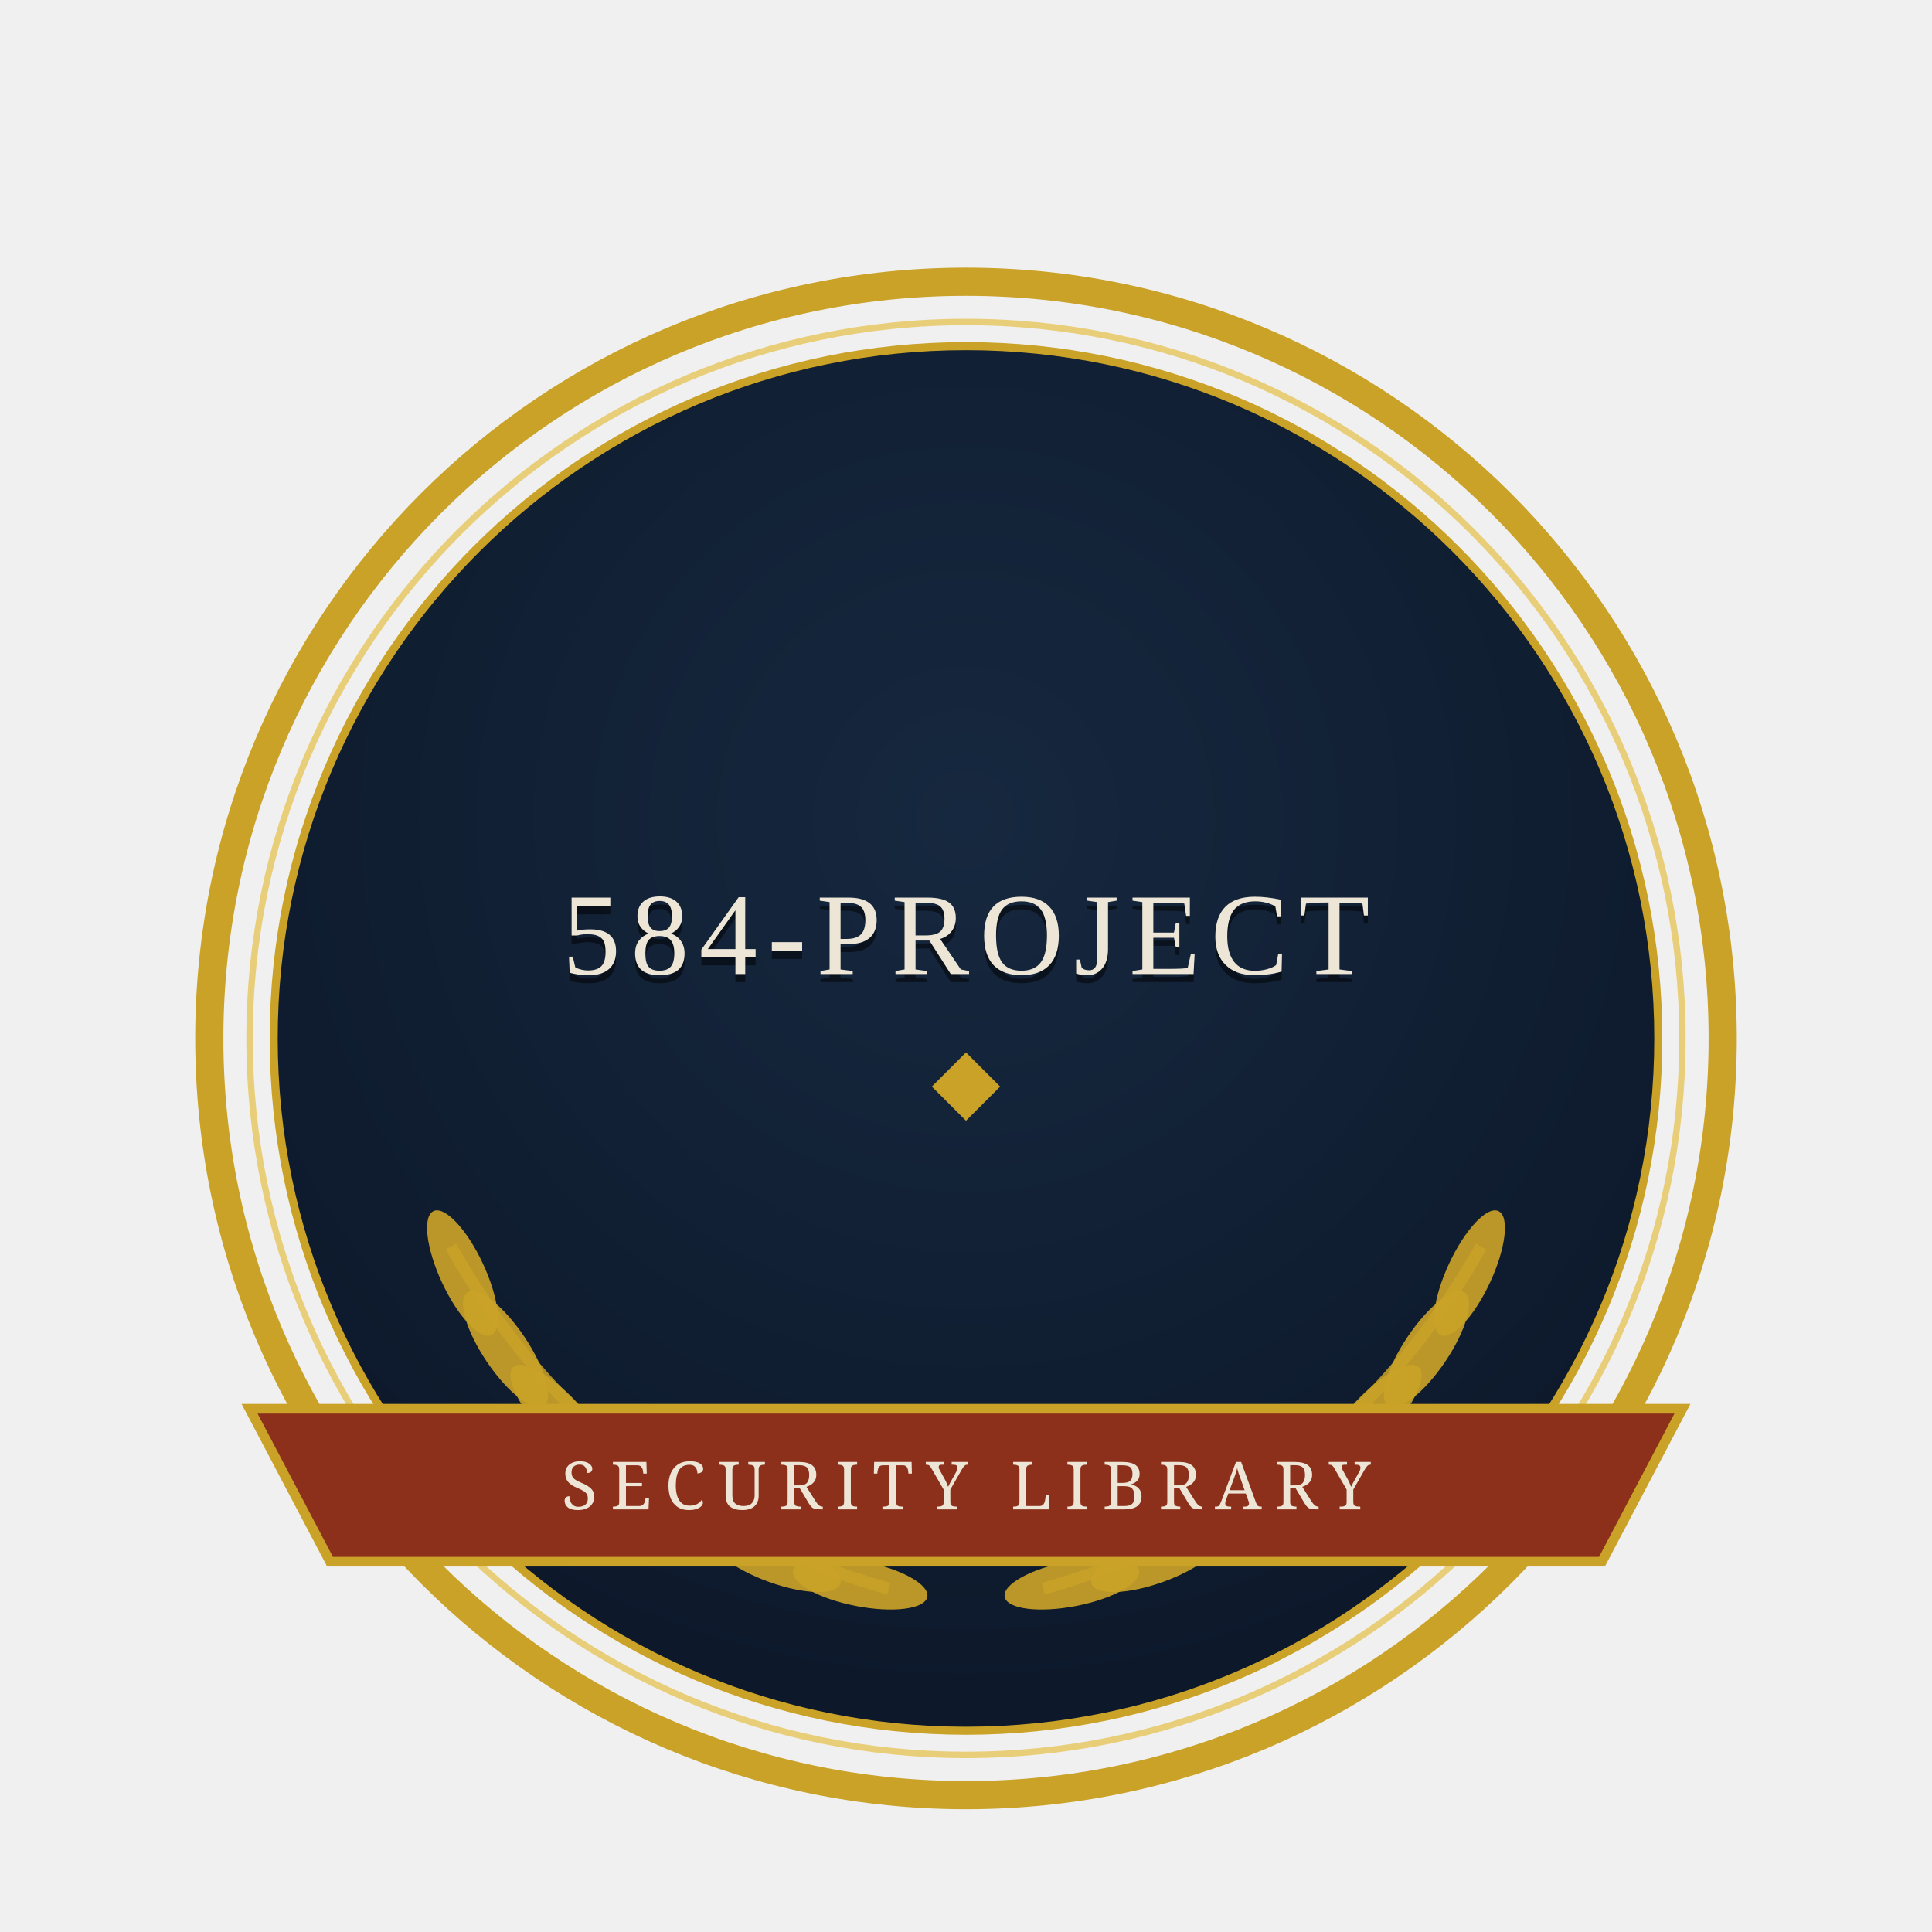
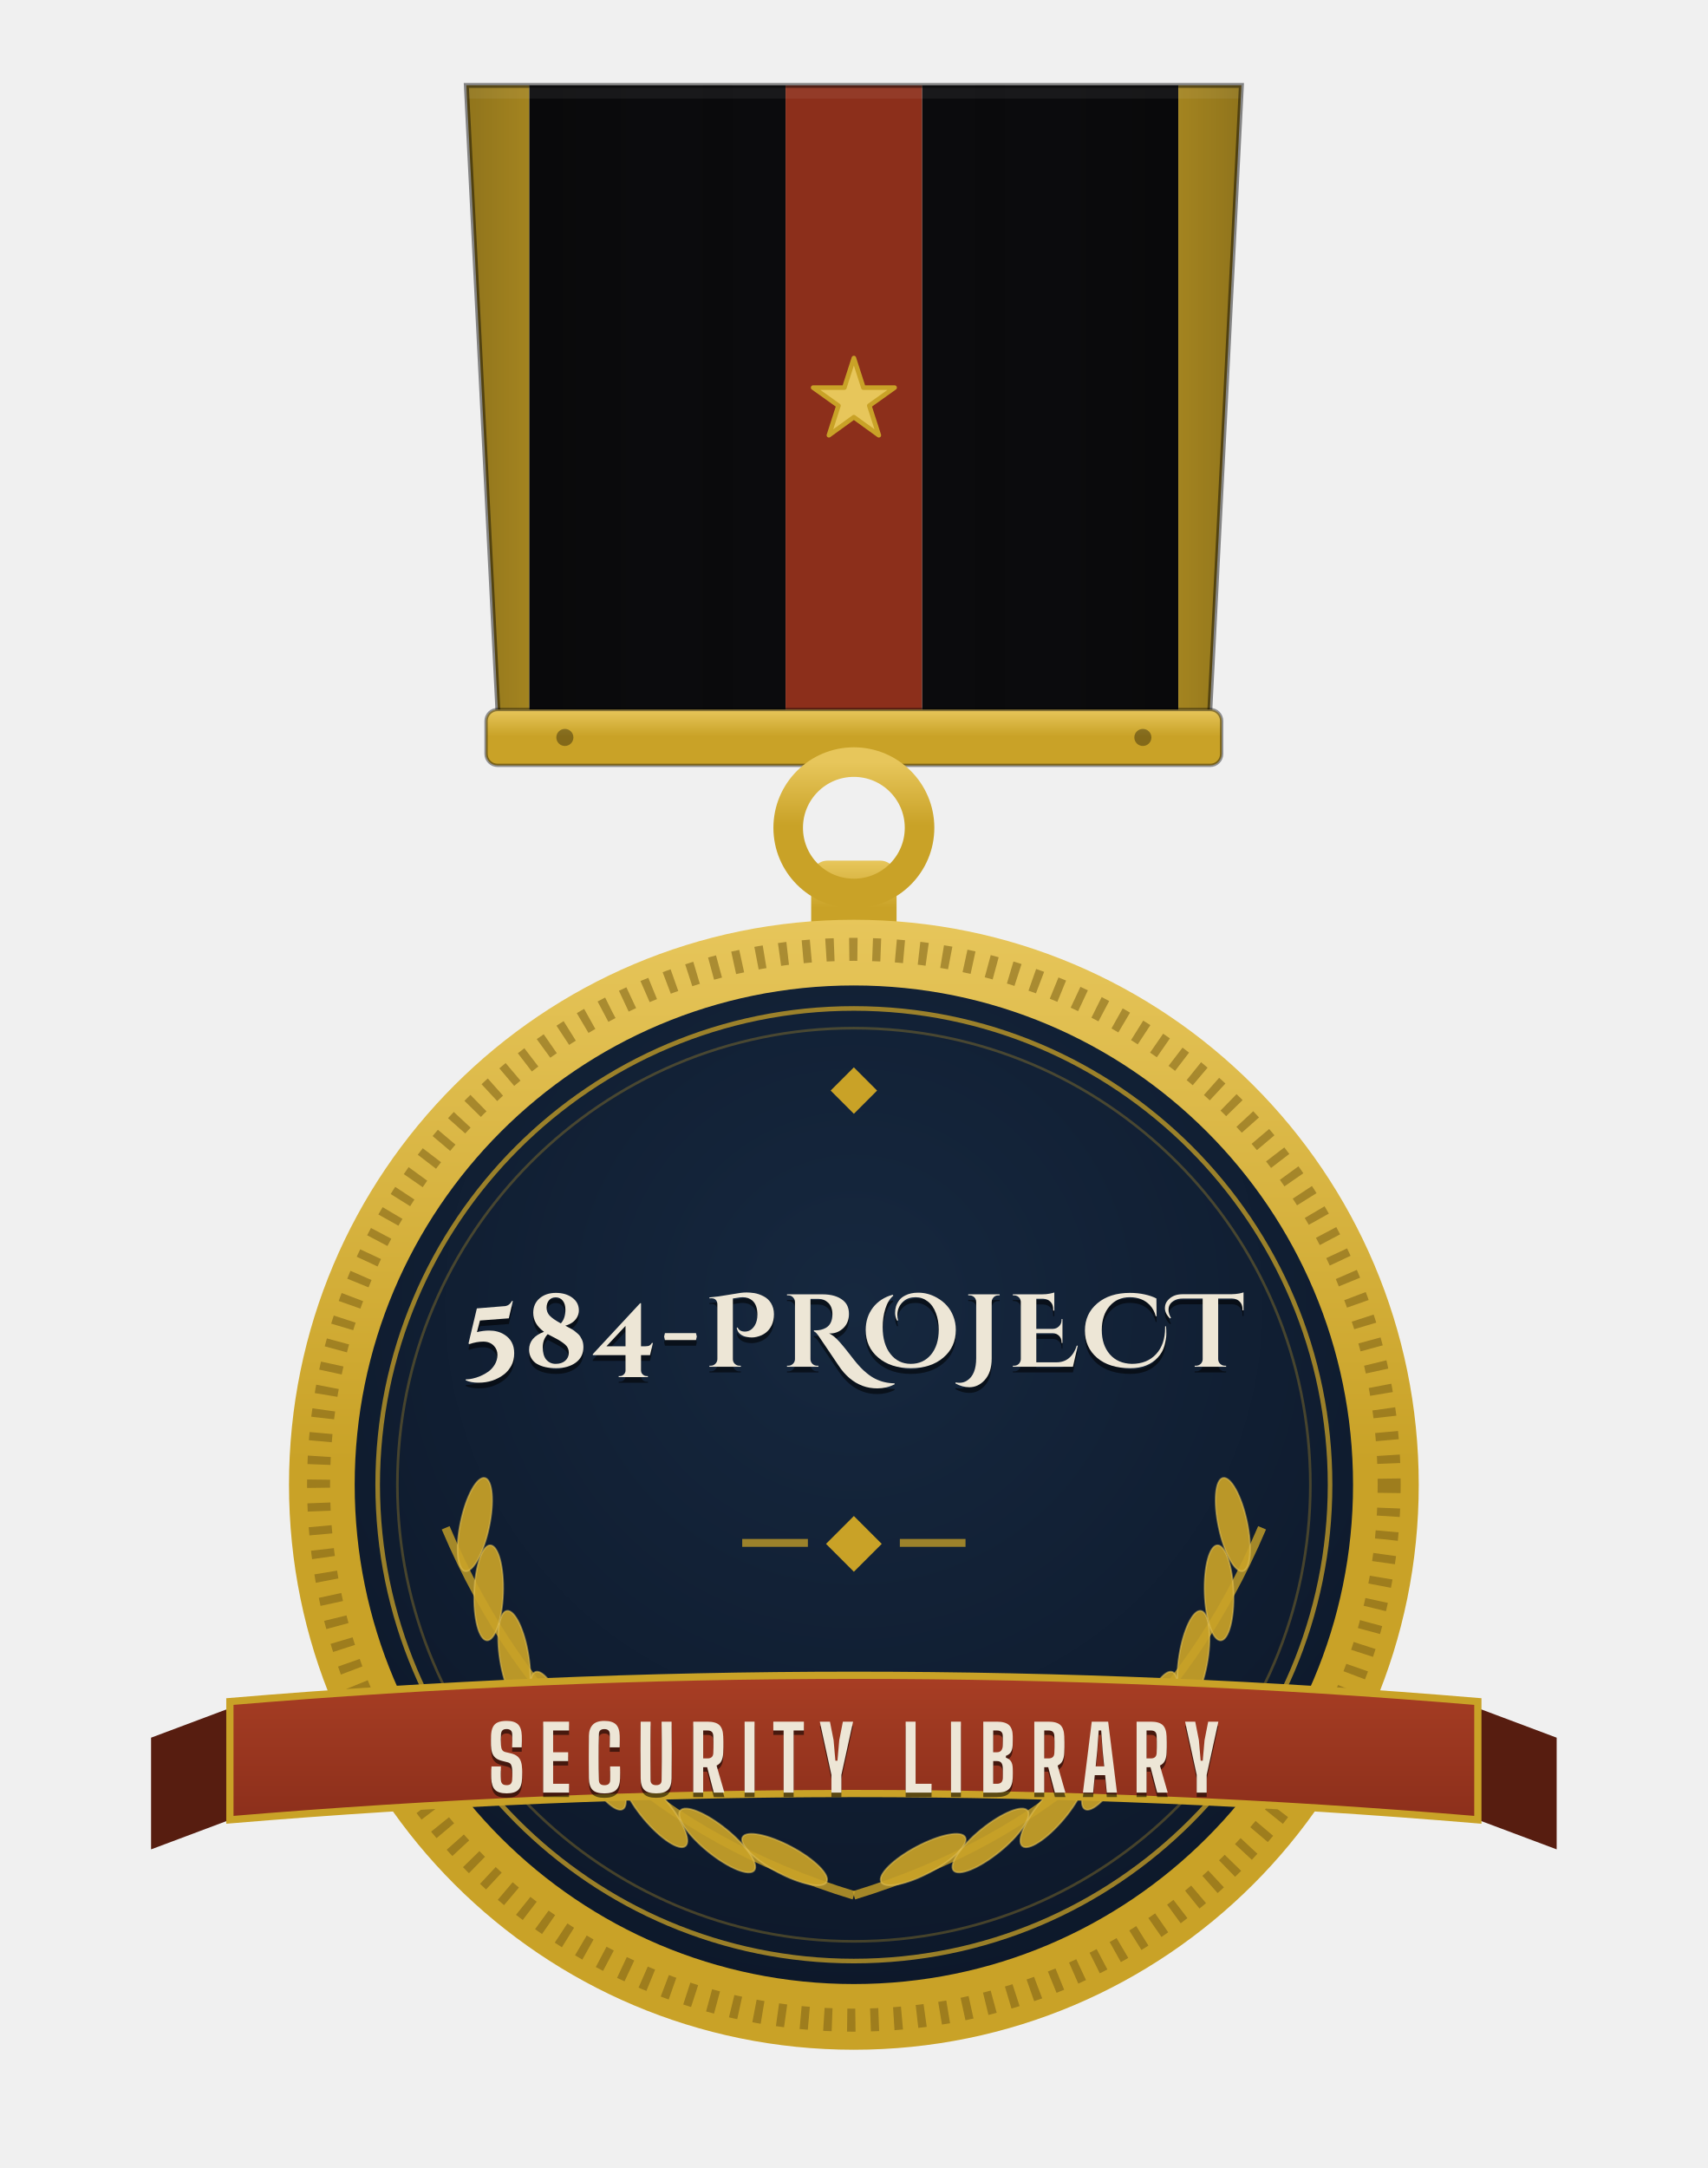
- <svg xmlns="http://www.w3.org/2000/svg" viewBox="0 0 480 480" role="img" aria-label="584-Project">
+ <svg xmlns="http://www.w3.org/2000/svg" xmlns:xlink="http://www.w3.org/1999/xlink" width="520" height="660" viewBox="0 0 520 660" role="img" aria-label="584-Project Security Library">
  <defs>
-     <radialGradient id="en" cx="50%" cy="34%" r="80%">
-       <stop offset="0%" stop-color="#16283f" />
+     <radialGradient id="shadowguard-ai-fleet-library-en" cx="50%" cy="32%" r="82%">
+       <stop offset="0%" stop-color="#16283F" />
      <stop offset="100%" stop-color="#0B1526" />
    </radialGradient>
+     <linearGradient id="shadowguard-ai-fleet-library-gold" x1="0" y1="0" x2="0" y2="1">
+       <stop offset="0%" stop-color="#E7C65B" />
+       <stop offset="48%" stop-color="#C9A227" />
+       <stop offset="100%" stop-color="#C9A227" />
+     </linearGradient>
+     <linearGradient id="shadowguard-ai-fleet-library-shade" x1="0" y1="0" x2="1" y2="0">
+       <stop offset="0%" stop-color="#000" stop-opacity="0.34" />
+       <stop offset="26%" stop-color="#000" stop-opacity="0" />
+       <stop offset="74%" stop-color="#000" stop-opacity="0" />
+       <stop offset="100%" stop-color="#000" stop-opacity="0.34" />
+     </linearGradient>
+     <linearGradient id="shadowguard-ai-fleet-library-band" x1="0" y1="0" x2="0" y2="1">
+       <stop offset="0%" stop-color="#A83E24" />
+       <stop offset="100%" stop-color="#8C2F1B" />
+     </linearGradient>
+     <clipPath id="shadowguard-ai-fleet-library-drape">
+       <polygon points="142,26 378,26 368,224 152,224" />
+     </clipPath>
+     <path id="gn45" d="M32 292 40 325H340L348 292L340 258H40Z" />
+     <path id="gn52" d="M473 112V-37Q474 -69 505 -85Q516 -90 529 -90H539L540 -100H257V-90H268Q290 -90 306 -75Q322 -60 323 -38V112H7V122L464 614H473V198H517Q543 198 556 206Q568 213 578 230H588L560 112ZM323 198V395L139 198Z" />
+     <path id="gn53" d="M252 350Q338 350 399 311Q495 252 495 131Q495 64 468 12Q440 -39 400 -71Q294 -154 151 -154Q77 -154 26 -131L28 -121Q31 -121 45 -121Q59 -121 93 -114Q127 -107 168 -90Q210 -72 245 -47Q280 -22 305 18Q333 63 333 115Q333 167 298 203Q260 243 196 243Q131 243 62 219L53 224L134 564L392 585Q446 585 472 635H482L443 468L164 447L135 335Q198 350 252 350Z" />
+     <path id="gn56" d="M116 27Q80 48 60 84Q39 119 39 165Q39 284 183 338Q79 414 79 521Q79 608 140 661Q202 714 298 714Q393 714 456 668Q520 621 520 545Q520 508 502 477Q469 419 389 397Q461 360 478 346Q496 332 510 319Q525 306 533 293Q541 280 549 264Q564 234 564 190Q564 94 490 40Q415 -14 301 -14Q187 -14 116 27ZM346 419Q390 468 390 552Q390 606 365 638Q339 671 297 671Q255 671 232 643Q208 615 208 571Q208 527 237 495Q267 462 346 419ZM219 315Q171 264 171 188Q171 112 203 71Q239 28 296 28Q354 28 388 58Q423 89 423 136Q423 183 388 214Q354 244 297 274Q240 303 219 315Z" />
+     <path id="gn67" d="M808 391Q811 361 811 316Q811 270 793 204Q775 139 728 89Q632 -14 464 -14Q260 -14 142 86Q24 187 24 350Q24 512 144 613Q263 714 459 714Q534 714 602 699Q670 684 715 660L717 488H709Q692 552 652 595Q580 672 458 672Q336 672 262 585Q187 498 187 354Q187 211 264 121Q342 31 478 28Q625 28 712 122Q799 216 799 377Q799 384 799 391Z" />
+     <path id="gn69" d="M55 10Q81 10 100 28Q118 47 119 73V630Q116 665 86 682Q71 690 55 690H42V700H323Q367 700 400 707Q433 714 443 718V543H432V555Q433 600 406 628Q380 655 335 657H269V366H428Q465 367 489 392Q513 416 513 452V461H522V230H513V238Q513 275 489 299Q465 323 429 324H269V43H464Q537 43 586 85Q636 127 660 204H670L623 0H42V10Z" />
+     <path id="gn74" d="M337 690Q301 690 282 659Q273 645 273 627V80Q273 -55 204 -130Q141 -198 56 -198Q-10 -198 -78 -161L-75 -151Q-56 -155 -39 -155Q2 -155 34 -134Q123 -78 123 83V627Q122 664 91 682Q76 690 59 690H46V700H350V690Z" />
+     <path id="gn79" d="M332 447Q314 485 314 520Q314 554 323 584Q332 613 353 642Q374 670 412 689Q464 716 537 716Q633 716 719 667Q832 603 876 490Q901 428 901 357Q901 190 780 88Q660 -14 466 -14Q273 -14 152 88Q30 190 30 356Q30 480 100 572Q171 663 291 696L297 687Q246 644 220 561Q194 478 194 382Q194 220 269 124Q344 28 466 28Q587 28 662 118Q736 209 736 358Q736 448 708 520Q681 593 629 632Q577 672 513 672Q442 672 398 635Q336 582 336 500Q336 474 343 447Z" />
+     <path id="gn80" d="M318 380Q335 340 388 340Q448 340 484 400Q509 441 509 504Q509 597 460 640Q423 672 366 672Q353 672 339 670L272 660V73Q272 46 291 28Q310 10 336 10H349V0H45V10H58Q84 10 102 28Q121 46 122 73V606Q121 632 106 647Q92 662 64 662Q57 662 46 661L44 670Q129 677 222 694Q316 710 346 714Q375 718 406 718Q436 718 479 712Q522 705 567 682Q612 660 640 616Q669 568 669 508Q669 447 647 401Q605 313 503 289Q478 283 456 283Q433 283 413 287Q372 293 344 315Q316 337 309 376Z" />
+     <path id="gn82" d="M1085 -170Q1007 -209 919 -209Q841 -209 777 -185Q639 -134 542 14Q517 50 449 152Q381 254 361 282Q326 337 305 342V352Q306 352 308 352Q309 352 311 352Q313 352 315 352Q317 352 320 352Q323 352 325 352Q376 352 419 375Q484 411 484 508Q484 579 444 618Q404 656 348 656H272V73Q272 47 291 28Q310 10 336 10H349V0H45V10H58Q83 10 102 28Q121 46 122 72V627Q121 653 102 672Q84 690 58 690H45V700H388Q517 700 588 641Q644 595 644 511Q644 427 590 374Q535 322 465 322Q459 322 452 323Q493 301 520 274Q548 247 568 223Q589 199 604 180Q618 162 642 132Q666 101 692 68Q718 35 750 0Q781 -34 820 -65Q858 -96 898 -116Q983 -159 1085 -160Z" />
+     <path id="gn84" d="M-25 467Q-74 514 -74 568Q-74 610 -47 641Q4 701 96 701H567Q611 702 644 708Q677 715 686 719V545H676V557Q676 602 649 630Q622 658 576 659H441V72Q443 36 474 18Q488 10 505 10H518V0H214V10H227Q253 10 272 28Q290 46 291 71V659H96Q55 659 24 644Q-39 614 -39 550Q-39 512 -15 472Z" />
+     <path id="gs65" d="M31 0 230 1600H600L799 0H569L532 393H298L261 0ZM319 592H511L476 944L443 1401H387L354 943Z" />
+     <path id="gs66" d="M92 0V1600H402Q586 1600 671 1524Q756 1447 757 1269Q757 1209 757 1161Q757 1113 755 1067Q750 969 714 912Q678 856 603 830V787Q681 761 718 704Q754 646 757 546Q759 488 759 439Q759 390 757 331Q750 154 668 77Q587 0 402 0ZM316 199H402Q467 199 500 232Q532 266 533 333Q534 387 534 435Q534 483 533 536Q532 631 500 671Q469 711 399 711H316ZM316 910H401Q466 910 498 951Q531 992 532 1072Q534 1127 534 1177Q534 1227 532 1281Q531 1341 498 1371Q466 1401 402 1401H316Z" />
+     <path id="gs67" d="M432 -18Q246 -18 166 61Q87 140 83 321Q82 431 81 552Q80 674 80 800Q80 926 81 1048Q82 1170 83 1280Q86 1440 168 1528Q250 1617 431 1617Q611 1617 692 1538Q773 1460 778 1279Q779 1244 779 1196Q779 1149 778 1102Q777 1055 776 1020H552Q553 1063 554 1116Q555 1169 555 1222Q555 1275 554 1319Q553 1377 522 1404Q492 1432 431 1432Q370 1432 340 1404Q310 1377 308 1319Q304 1194 302 1063Q301 932 301 800Q301 667 302 536Q304 406 308 282Q310 223 340 195Q371 167 432 167Q497 167 529 195Q561 223 562 282Q563 326 563 381Q563 436 562 490Q562 545 561 590H785Q788 525 788 456Q788 386 786 321Q781 140 698 61Q616 -18 432 -18Z" />
+     <path id="gs69" d="M92 0V1600H675V1401H316V910H655V711H316V199H675V0Z" />
+     <path id="gs73" d="M92 0V1600H316V0Z" />
+     <path id="gs76" d="M92 0V1600H316V199H676V0Z" />
+     <path id="gs82" d="M92 0V1600H413Q597 1600 680 1524Q762 1447 768 1269Q771 1198 772 1139Q772 1080 772 1024Q771 967 768 903Q764 788 728 716Q693 645 618 610L794 0H556L406 572H316V0ZM316 771H412Q478 771 510 802Q541 832 544 891Q547 954 548 1020Q549 1086 548 1152Q547 1218 544 1281Q541 1341 510 1371Q478 1401 413 1401H316Z" />
+     <path id="gs83" d="M416 -17Q233 -17 154 62Q76 140 69 322Q68 368 68 412Q67 456 69 500Q71 545 74 590H286Q282 510 282 432Q281 353 286 283Q290 225 321 196Q352 168 416 168Q478 168 506 196Q534 225 540 283Q543 327 544 365Q545 403 544 442Q543 482 540 529Q536 586 516 628Q495 669 443 682L306 717Q214 741 162 786Q111 831 88 900Q66 970 63 1067Q62 1120 62 1174Q63 1227 64 1280Q68 1401 104 1475Q139 1549 214 1583Q290 1617 416 1617Q592 1617 672 1539Q751 1461 758 1279Q760 1231 759 1160Q758 1090 755 1021H539Q542 1095 543 1170Q544 1245 541 1319Q539 1376 507 1404Q475 1433 415 1433Q351 1433 322 1404Q293 1376 288 1319Q283 1256 283 1193Q283 1130 288 1067Q292 1004 313 966Q334 928 389 914L512 885Q608 862 662 815Q716 768 739 697Q762 626 765 529Q767 489 767 456Q767 423 766 391Q765 359 764 322Q757 140 678 62Q599 -17 416 -17Z" />
+     <path id="gs84" d="M244 0V1401H11V1600H701V1401H469V0Z" />
+     <path id="gs85" d="M427 -17Q241 -17 160 61Q80 139 78 320Q74 639 74 960Q74 1282 78 1600H302Q299 1388 298 1164Q297 940 298 716Q299 493 301 281Q301 224 333 196Q365 168 427 168Q489 168 520 196Q550 224 550 281Q552 493 554 716Q555 940 554 1164Q554 1388 550 1600H775Q779 1282 779 960Q779 639 775 320Q772 139 692 61Q612 -17 427 -17Z" />
+     <path id="gs89" d="M289 0V398V400L27 1600H256L338 1183L379 719H425L466 1183L548 1600H778L514 399V397V0Z" />
  </defs>
-   <circle cx="240" cy="258" r="188" fill="none" stroke="#C9A227" stroke-width="7" />
-   <circle cx="240" cy="258" r="178" fill="none" stroke="#E7C65B" stroke-width="1.6" opacity="0.8" />
-   <circle cx="240" cy="258" r="172" fill="url(#en)" stroke="#C9A227" stroke-width="2" />
-   <ellipse cx="114.9" cy="316.3" rx="17" ry="5.6" fill="#C9A227" opacity="0.92" transform="rotate(425 114.9 316.3)" />
-   <ellipse cx="125.6" cy="335.2" rx="17" ry="5.6" fill="#C9A227" opacity="0.92" transform="rotate(416 125.6 335.2)" />
-   <ellipse cx="139.1" cy="352.1" rx="17" ry="5.6" fill="#C9A227" opacity="0.92" transform="rotate(407 139.1 352.1)" />
-   <ellipse cx="155.0" cy="366.7" rx="17" ry="5.6" fill="#C9A227" opacity="0.92" transform="rotate(398 155.0 366.7)" />
-   <ellipse cx="173.1" cy="378.7" rx="17" ry="5.6" fill="#C9A227" opacity="0.92" transform="rotate(389 173.1 378.7)" />
-   <ellipse cx="192.8" cy="387.7" rx="17" ry="5.6" fill="#C9A227" opacity="0.92" transform="rotate(380 192.8 387.7)" />
-   <ellipse cx="213.7" cy="393.5" rx="17" ry="5.6" fill="#C9A227" opacity="0.92" transform="rotate(371 213.7 393.5)" />
-   <path d="M 112.0 309.7 Q 148.9 374.6 220.8 394.7" stroke="#C9A227" stroke-width="3" fill="none" opacity="0.85" />
-   <ellipse cx="365.1" cy="316.3" rx="17" ry="5.6" fill="#C9A227" opacity="0.92" transform="rotate(115 365.1 316.3)" />
-   <ellipse cx="354.4" cy="335.2" rx="17" ry="5.6" fill="#C9A227" opacity="0.92" transform="rotate(124 354.4 335.2)" />
-   <ellipse cx="340.9" cy="352.1" rx="17" ry="5.6" fill="#C9A227" opacity="0.92" transform="rotate(133 340.9 352.1)" />
-   <ellipse cx="325.0" cy="366.7" rx="17" ry="5.6" fill="#C9A227" opacity="0.92" transform="rotate(142 325.0 366.7)" />
-   <ellipse cx="306.9" cy="378.7" rx="17" ry="5.6" fill="#C9A227" opacity="0.92" transform="rotate(151 306.9 378.7)" />
-   <ellipse cx="287.2" cy="387.7" rx="17" ry="5.6" fill="#C9A227" opacity="0.92" transform="rotate(160 287.2 387.7)" />
-   <ellipse cx="266.3" cy="393.5" rx="17" ry="5.6" fill="#C9A227" opacity="0.92" transform="rotate(169 266.3 393.5)" />
-   <path d="M 368.0 309.7 Q 331.1 374.6 259.2 394.7" stroke="#C9A227" stroke-width="3" fill="none" opacity="0.85" />
-   <text x="240" y="244" text-anchor="middle" font-family="Georgia, 'Times New Roman', serif" font-size="29" letter-spacing="2.5" fill="#000000" opacity="0.5">584-PROJECT</text>
-   <text x="240" y="242" text-anchor="middle" font-family="Georgia, 'Times New Roman', serif" font-size="29" letter-spacing="2.5" fill="#EDE6D6" opacity="1">584-PROJECT</text>
-   <rect x="234" y="263.96" width="12" height="12" fill="#C9A227" transform="rotate(45 240 269.96)" />
-   <polygon points="62,350 418,350 398,388 82,388" fill="#8C2F1B" stroke="#C9A227" stroke-width="2.4" />
-   <text x="240" y="375" text-anchor="middle" font-family="Georgia, serif" font-size="16.5" letter-spacing="3.2" fill="#EDE6D6">SECURITY LIBRARY</text>
+   <g clip-path="url(#shadowguard-ai-fleet-library-drape)">
+     <rect x="130.0" y="20" width="31.2" height="212" fill="#C9A227" />
+     <rect x="161.2" y="20" width="78.0" height="212" fill="#0B0B0D" />
+     <rect x="239.2" y="20" width="41.6" height="212" fill="#8C2F1B" />
+     <rect x="280.8" y="20" width="78.0" height="212" fill="#0B0B0D" />
+     <rect x="358.8" y="20" width="31.2" height="212" fill="#C9A227" />
+     <rect x="130" y="20" width="260" height="212" fill="url(#shadowguard-ai-fleet-library-shade)" />
+     <rect x="214" y="20" width="9" height="212" fill="#000" opacity="0.10" />
+     <rect x="297" y="20" width="9" height="212" fill="#000" opacity="0.10" />
+     <rect x="130" y="20" width="260" height="10" fill="#FFF" opacity="0.06" />
+   </g>
+   <polygon points="142,26 378,26 368,224 152,224" fill="none" stroke="#000" stroke-opacity="0.45" stroke-width="1.5" />
+   <polygon points="260.0,109.0 262.9,118.0 272.4,118.0 264.7,123.5 267.6,132.5 260.0,127.0 252.4,132.5 255.3,123.5 247.6,118.0 257.1,118.0" fill="#E7C65B" stroke="#C9A227" stroke-width="1.4" stroke-linejoin="round" />
+   <rect x="148" y="216" width="224" height="17" rx="3.5" fill="url(#shadowguard-ai-fleet-library-gold)" stroke="#00000066" stroke-width="1" />
+   <circle cx="172" cy="224.5" r="2.6" fill="#000" opacity="0.35" />
+   <circle cx="348" cy="224.5" r="2.6" fill="#000" opacity="0.35" />
+   <rect x="247" y="262" width="26" height="30" rx="5" fill="url(#shadowguard-ai-fleet-library-gold)" />
+   <circle cx="260.0" cy="252" r="20" fill="none" stroke="url(#shadowguard-ai-fleet-library-gold)" stroke-width="9" />
+   <circle cx="260.0" cy="452.0" r="172.0" fill="url(#shadowguard-ai-fleet-library-gold)" />
+   <circle cx="260.0" cy="452.0" r="163.0" fill="none" stroke="#7A5E14" stroke-width="7" stroke-dasharray="2.5 4.6" opacity="0.55" />
+   <circle cx="260.0" cy="452.0" r="152.0" fill="url(#shadowguard-ai-fleet-library-en)" />
+   <circle cx="260.0" cy="452.0" r="145.0" fill="none" stroke="#C9A227" stroke-width="1.4" opacity="0.75" />
+   <circle cx="260.0" cy="452.0" r="139.0" fill="none" stroke="#C9A227" stroke-width="0.8" opacity="0.3" />
+   <path d="M 260.0 577.0 Q 171.7 550.1 135.7 465.1" stroke="#C9A227" stroke-width="2.6" fill="none" opacity="0.8" />
+   <ellipse cx="238.9" cy="566.1" rx="14.5" ry="4.4" transform="rotate(208 238.9 566.1)" fill="#C9A227" opacity="0.92" />
+   <ellipse cx="238.9" cy="566.1" rx="14.5" ry="4.4" transform="rotate(208 238.9 566.1)" fill="none" stroke="#E7C65B" stroke-width="0.5" opacity="0.5" />
+   <ellipse cx="218.4" cy="560.3" rx="14.5" ry="4.4" transform="rotate(219 218.4 560.3)" fill="#C9A227" opacity="0.92" />
+   <ellipse cx="218.4" cy="560.3" rx="14.5" ry="4.4" transform="rotate(219 218.4 560.3)" fill="none" stroke="#E7C65B" stroke-width="0.5" opacity="0.5" />
+   <ellipse cx="199.4" cy="550.9" rx="14.5" ry="4.4" transform="rotate(230 199.4 550.9)" fill="#C9A227" opacity="0.92" />
+   <ellipse cx="199.4" cy="550.9" rx="14.5" ry="4.4" transform="rotate(230 199.4 550.9)" fill="none" stroke="#E7C65B" stroke-width="0.5" opacity="0.5" />
+   <ellipse cx="182.4" cy="538.2" rx="14.5" ry="4.4" transform="rotate(240 182.4 538.2)" fill="#C9A227" opacity="0.92" />
+   <ellipse cx="182.4" cy="538.2" rx="14.5" ry="4.4" transform="rotate(240 182.4 538.2)" fill="none" stroke="#E7C65B" stroke-width="0.5" opacity="0.5" />
+   <ellipse cx="168.0" cy="522.6" rx="14.5" ry="4.4" transform="rotate(250 168.0 522.6)" fill="#C9A227" opacity="0.92" />
+   <ellipse cx="168.0" cy="522.6" rx="14.5" ry="4.4" transform="rotate(250 168.0 522.6)" fill="none" stroke="#E7C65B" stroke-width="0.5" opacity="0.5" />
+   <ellipse cx="156.6" cy="504.7" rx="14.5" ry="4.4" transform="rotate(261 156.6 504.7)" fill="#C9A227" opacity="0.92" />
+   <ellipse cx="156.6" cy="504.7" rx="14.5" ry="4.4" transform="rotate(261 156.6 504.7)" fill="none" stroke="#E7C65B" stroke-width="0.5" opacity="0.5" />
+   <ellipse cx="148.8" cy="484.9" rx="14.5" ry="4.4" transform="rotate(272 148.8 484.9)" fill="#C9A227" opacity="0.92" />
+   <ellipse cx="148.8" cy="484.9" rx="14.5" ry="4.4" transform="rotate(272 148.8 484.9)" fill="none" stroke="#E7C65B" stroke-width="0.5" opacity="0.5" />
+   <ellipse cx="144.6" cy="464.1" rx="14.5" ry="4.4" transform="rotate(282 144.6 464.1)" fill="#C9A227" opacity="0.92" />
+   <ellipse cx="144.6" cy="464.1" rx="14.5" ry="4.4" transform="rotate(282 144.6 464.1)" fill="none" stroke="#E7C65B" stroke-width="0.5" opacity="0.5" />
+   <path d="M 260.0 577.0 Q 348.3 550.1 384.3 465.1" stroke="#C9A227" stroke-width="2.6" fill="none" opacity="0.8" />
+   <ellipse cx="281.1" cy="566.1" rx="14.5" ry="4.4" transform="rotate(152 281.1 566.1)" fill="#C9A227" opacity="0.92" />
+   <ellipse cx="281.1" cy="566.1" rx="14.5" ry="4.4" transform="rotate(152 281.1 566.1)" fill="none" stroke="#E7C65B" stroke-width="0.5" opacity="0.5" />
+   <ellipse cx="301.6" cy="560.3" rx="14.5" ry="4.4" transform="rotate(141 301.6 560.3)" fill="#C9A227" opacity="0.92" />
+   <ellipse cx="301.6" cy="560.3" rx="14.5" ry="4.4" transform="rotate(141 301.6 560.3)" fill="none" stroke="#E7C65B" stroke-width="0.5" opacity="0.5" />
+   <ellipse cx="320.6" cy="550.9" rx="14.5" ry="4.4" transform="rotate(130 320.6 550.9)" fill="#C9A227" opacity="0.92" />
+   <ellipse cx="320.6" cy="550.9" rx="14.5" ry="4.4" transform="rotate(130 320.6 550.9)" fill="none" stroke="#E7C65B" stroke-width="0.5" opacity="0.5" />
+   <ellipse cx="337.6" cy="538.2" rx="14.5" ry="4.4" transform="rotate(120 337.6 538.2)" fill="#C9A227" opacity="0.92" />
+   <ellipse cx="337.6" cy="538.2" rx="14.5" ry="4.4" transform="rotate(120 337.6 538.2)" fill="none" stroke="#E7C65B" stroke-width="0.5" opacity="0.5" />
+   <ellipse cx="352.0" cy="522.6" rx="14.5" ry="4.4" transform="rotate(110 352.0 522.6)" fill="#C9A227" opacity="0.92" />
+   <ellipse cx="352.0" cy="522.6" rx="14.5" ry="4.4" transform="rotate(110 352.0 522.6)" fill="none" stroke="#E7C65B" stroke-width="0.5" opacity="0.5" />
+   <ellipse cx="363.4" cy="504.7" rx="14.5" ry="4.4" transform="rotate(99 363.4 504.7)" fill="#C9A227" opacity="0.92" />
+   <ellipse cx="363.4" cy="504.7" rx="14.5" ry="4.4" transform="rotate(99 363.4 504.7)" fill="none" stroke="#E7C65B" stroke-width="0.5" opacity="0.5" />
+   <ellipse cx="371.2" cy="484.9" rx="14.5" ry="4.4" transform="rotate(88 371.2 484.9)" fill="#C9A227" opacity="0.92" />
+   <ellipse cx="371.2" cy="484.9" rx="14.5" ry="4.4" transform="rotate(88 371.2 484.9)" fill="none" stroke="#E7C65B" stroke-width="0.5" opacity="0.5" />
+   <ellipse cx="375.4" cy="464.1" rx="14.5" ry="4.4" transform="rotate(78 375.4 464.1)" fill="#C9A227" opacity="0.92" />
+   <ellipse cx="375.4" cy="464.1" rx="14.5" ry="4.4" transform="rotate(78 375.4 464.1)" fill="none" stroke="#E7C65B" stroke-width="0.5" opacity="0.5" />
+   <rect x="255.0" y="327.0" width="10" height="10" fill="#C9A227" transform="rotate(45 260.0 332.0)" />
+   <use href="#gn53" xlink:href="#gn53" transform="translate(140.98 417.81) scale(0.0315 -0.0315)" fill="#000000" opacity="0.55" />
+   <use href="#gn56" xlink:href="#gn56" transform="translate(159.88 417.81) scale(0.0315 -0.0315)" fill="#000000" opacity="0.55" />
+   <use href="#gn52" xlink:href="#gn52" transform="translate(180.29 417.81) scale(0.0315 -0.0315)" fill="#000000" opacity="0.55" />
+   <use href="#gn45" xlink:href="#gn45" transform="translate(201.21 417.81) scale(0.0315 -0.0315)" fill="#000000" opacity="0.55" />
+   <use href="#gn80" xlink:href="#gn80" transform="translate(214.59 417.81) scale(0.0315 -0.0315)" fill="#000000" opacity="0.55" />
+   <use href="#gn82" xlink:href="#gn82" transform="translate(238.22 417.81) scale(0.0315 -0.0315)" fill="#000000" opacity="0.55" />
+   <use href="#gn79" xlink:href="#gn79" transform="translate(262.66 417.81) scale(0.0315 -0.0315)" fill="#000000" opacity="0.55" />
+   <use href="#gn74" xlink:href="#gn74" transform="translate(293.37 417.81) scale(0.0315 -0.0315)" fill="#000000" opacity="0.55" />
+   <use href="#gn69" xlink:href="#gn69" transform="translate(307.08 417.81) scale(0.0315 -0.0315)" fill="#000000" opacity="0.55" />
+   <use href="#gn67" xlink:href="#gn67" transform="translate(329.60 417.81) scale(0.0315 -0.0315)" fill="#000000" opacity="0.55" />
+   <use href="#gn84" xlink:href="#gn84" transform="translate(357.04 417.81) scale(0.0315 -0.0315)" fill="#000000" opacity="0.55" />
+   <use href="#gn53" xlink:href="#gn53" transform="translate(140.98 416.08) scale(0.0315 -0.0315)" fill="#EDE6D6" opacity="1.0" />
+   <use href="#gn56" xlink:href="#gn56" transform="translate(159.88 416.08) scale(0.0315 -0.0315)" fill="#EDE6D6" opacity="1.0" />
+   <use href="#gn52" xlink:href="#gn52" transform="translate(180.29 416.08) scale(0.0315 -0.0315)" fill="#EDE6D6" opacity="1.0" />
+   <use href="#gn45" xlink:href="#gn45" transform="translate(201.21 416.08) scale(0.0315 -0.0315)" fill="#EDE6D6" opacity="1.0" />
+   <use href="#gn80" xlink:href="#gn80" transform="translate(214.59 416.08) scale(0.0315 -0.0315)" fill="#EDE6D6" opacity="1.0" />
+   <use href="#gn82" xlink:href="#gn82" transform="translate(238.22 416.08) scale(0.0315 -0.0315)" fill="#EDE6D6" opacity="1.0" />
+   <use href="#gn79" xlink:href="#gn79" transform="translate(262.66 416.08) scale(0.0315 -0.0315)" fill="#EDE6D6" opacity="1.0" />
+   <use href="#gn74" xlink:href="#gn74" transform="translate(293.37 416.08) scale(0.0315 -0.0315)" fill="#EDE6D6" opacity="1.0" />
+   <use href="#gn69" xlink:href="#gn69" transform="translate(307.08 416.08) scale(0.0315 -0.0315)" fill="#EDE6D6" opacity="1.0" />
+   <use href="#gn67" xlink:href="#gn67" transform="translate(329.60 416.08) scale(0.0315 -0.0315)" fill="#EDE6D6" opacity="1.0" />
+   <use href="#gn84" xlink:href="#gn84" transform="translate(357.04 416.08) scale(0.0315 -0.0315)" fill="#EDE6D6" opacity="1.0" />
+   <rect x="254.0" y="464.0" width="12" height="12" fill="#C9A227" transform="rotate(45 260.0 470.0)" />
+   <rect x="226.0" y="468.5" width="20" height="2.4" fill="#C9A227" opacity="0.75" />
+   <rect x="274.0" y="468.5" width="20" height="2.4" fill="#C9A227" opacity="0.75" />
+   <polygon points="70,520.0 70,554.0 46,563.0 46,529.0" fill="#571D10" />
+   <polygon points="450,520.0 450,554.0 474,563.0 474,529.0" fill="#571D10" />
+   <path d="M 70 518.0 Q 260.0 502.0 450 518.0 L 450 554.0 Q 260.0 538.0 70 554.0 Z" fill="url(#shadowguard-ai-fleet-library-band)" stroke="#C9A227" stroke-width="2.2" />
+   <use href="#gs83" xlink:href="#gs83" transform="translate(148.66 547.07) scale(0.0135 -0.0135)" fill="#000000" opacity="0.55" />
+   <use href="#gs69" xlink:href="#gs69" transform="translate(164.16 547.07) scale(0.0135 -0.0135)" fill="#000000" opacity="0.55" />
+   <use href="#gs67" xlink:href="#gs67" transform="translate(178.20 547.07) scale(0.0135 -0.0135)" fill="#000000" opacity="0.55" />
+   <use href="#gs85" xlink:href="#gs85" transform="translate(194.03 547.07) scale(0.0135 -0.0135)" fill="#000000" opacity="0.55" />
+   <use href="#gs82" xlink:href="#gs82" transform="translate(209.85 547.07) scale(0.0135 -0.0135)" fill="#000000" opacity="0.55" />
+   <use href="#gs73" xlink:href="#gs73" transform="translate(225.49 547.07) scale(0.0135 -0.0135)" fill="#000000" opacity="0.55" />
+   <use href="#gs84" xlink:href="#gs84" transform="translate(235.32 547.07) scale(0.0135 -0.0135)" fill="#000000" opacity="0.55" />
+   <use href="#gs89" xlink:href="#gs89" transform="translate(249.26 547.07) scale(0.0135 -0.0135)" fill="#000000" opacity="0.55" />
+   <use href="#gs76" xlink:href="#gs76" transform="translate(274.53 547.07) scale(0.0135 -0.0135)" fill="#000000" opacity="0.55" />
+   <use href="#gs73" xlink:href="#gs73" transform="translate(288.33 547.07) scale(0.0135 -0.0135)" fill="#000000" opacity="0.55" />
+   <use href="#gs66" xlink:href="#gs66" transform="translate(298.16 547.07) scale(0.0135 -0.0135)" fill="#000000" opacity="0.55" />
+   <use href="#gs82" xlink:href="#gs82" transform="translate(313.70 547.07) scale(0.0135 -0.0135)" fill="#000000" opacity="0.55" />
+   <use href="#gs65" xlink:href="#gs65" transform="translate(329.33 547.07) scale(0.0135 -0.0135)" fill="#000000" opacity="0.55" />
+   <use href="#gs82" xlink:href="#gs82" transform="translate(344.85 547.07) scale(0.0135 -0.0135)" fill="#000000" opacity="0.55" />
+   <use href="#gs89" xlink:href="#gs89" transform="translate(360.49 547.07) scale(0.0135 -0.0135)" fill="#000000" opacity="0.55" />
+   <use href="#gs83" xlink:href="#gs83" transform="translate(148.66 545.72) scale(0.0135 -0.0135)" fill="#EDE6D6" opacity="1.0" />
+   <use href="#gs69" xlink:href="#gs69" transform="translate(164.16 545.72) scale(0.0135 -0.0135)" fill="#EDE6D6" opacity="1.0" />
+   <use href="#gs67" xlink:href="#gs67" transform="translate(178.20 545.72) scale(0.0135 -0.0135)" fill="#EDE6D6" opacity="1.0" />
+   <use href="#gs85" xlink:href="#gs85" transform="translate(194.03 545.72) scale(0.0135 -0.0135)" fill="#EDE6D6" opacity="1.0" />
+   <use href="#gs82" xlink:href="#gs82" transform="translate(209.85 545.72) scale(0.0135 -0.0135)" fill="#EDE6D6" opacity="1.0" />
+   <use href="#gs73" xlink:href="#gs73" transform="translate(225.49 545.72) scale(0.0135 -0.0135)" fill="#EDE6D6" opacity="1.0" />
+   <use href="#gs84" xlink:href="#gs84" transform="translate(235.32 545.72) scale(0.0135 -0.0135)" fill="#EDE6D6" opacity="1.0" />
+   <use href="#gs89" xlink:href="#gs89" transform="translate(249.26 545.72) scale(0.0135 -0.0135)" fill="#EDE6D6" opacity="1.0" />
+   <use href="#gs76" xlink:href="#gs76" transform="translate(274.53 545.72) scale(0.0135 -0.0135)" fill="#EDE6D6" opacity="1.0" />
+   <use href="#gs73" xlink:href="#gs73" transform="translate(288.33 545.72) scale(0.0135 -0.0135)" fill="#EDE6D6" opacity="1.0" />
+   <use href="#gs66" xlink:href="#gs66" transform="translate(298.16 545.72) scale(0.0135 -0.0135)" fill="#EDE6D6" opacity="1.0" />
+   <use href="#gs82" xlink:href="#gs82" transform="translate(313.70 545.72) scale(0.0135 -0.0135)" fill="#EDE6D6" opacity="1.0" />
+   <use href="#gs65" xlink:href="#gs65" transform="translate(329.33 545.72) scale(0.0135 -0.0135)" fill="#EDE6D6" opacity="1.0" />
+   <use href="#gs82" xlink:href="#gs82" transform="translate(344.85 545.72) scale(0.0135 -0.0135)" fill="#EDE6D6" opacity="1.0" />
+   <use href="#gs89" xlink:href="#gs89" transform="translate(360.49 545.72) scale(0.0135 -0.0135)" fill="#EDE6D6" opacity="1.0" />
</svg>
